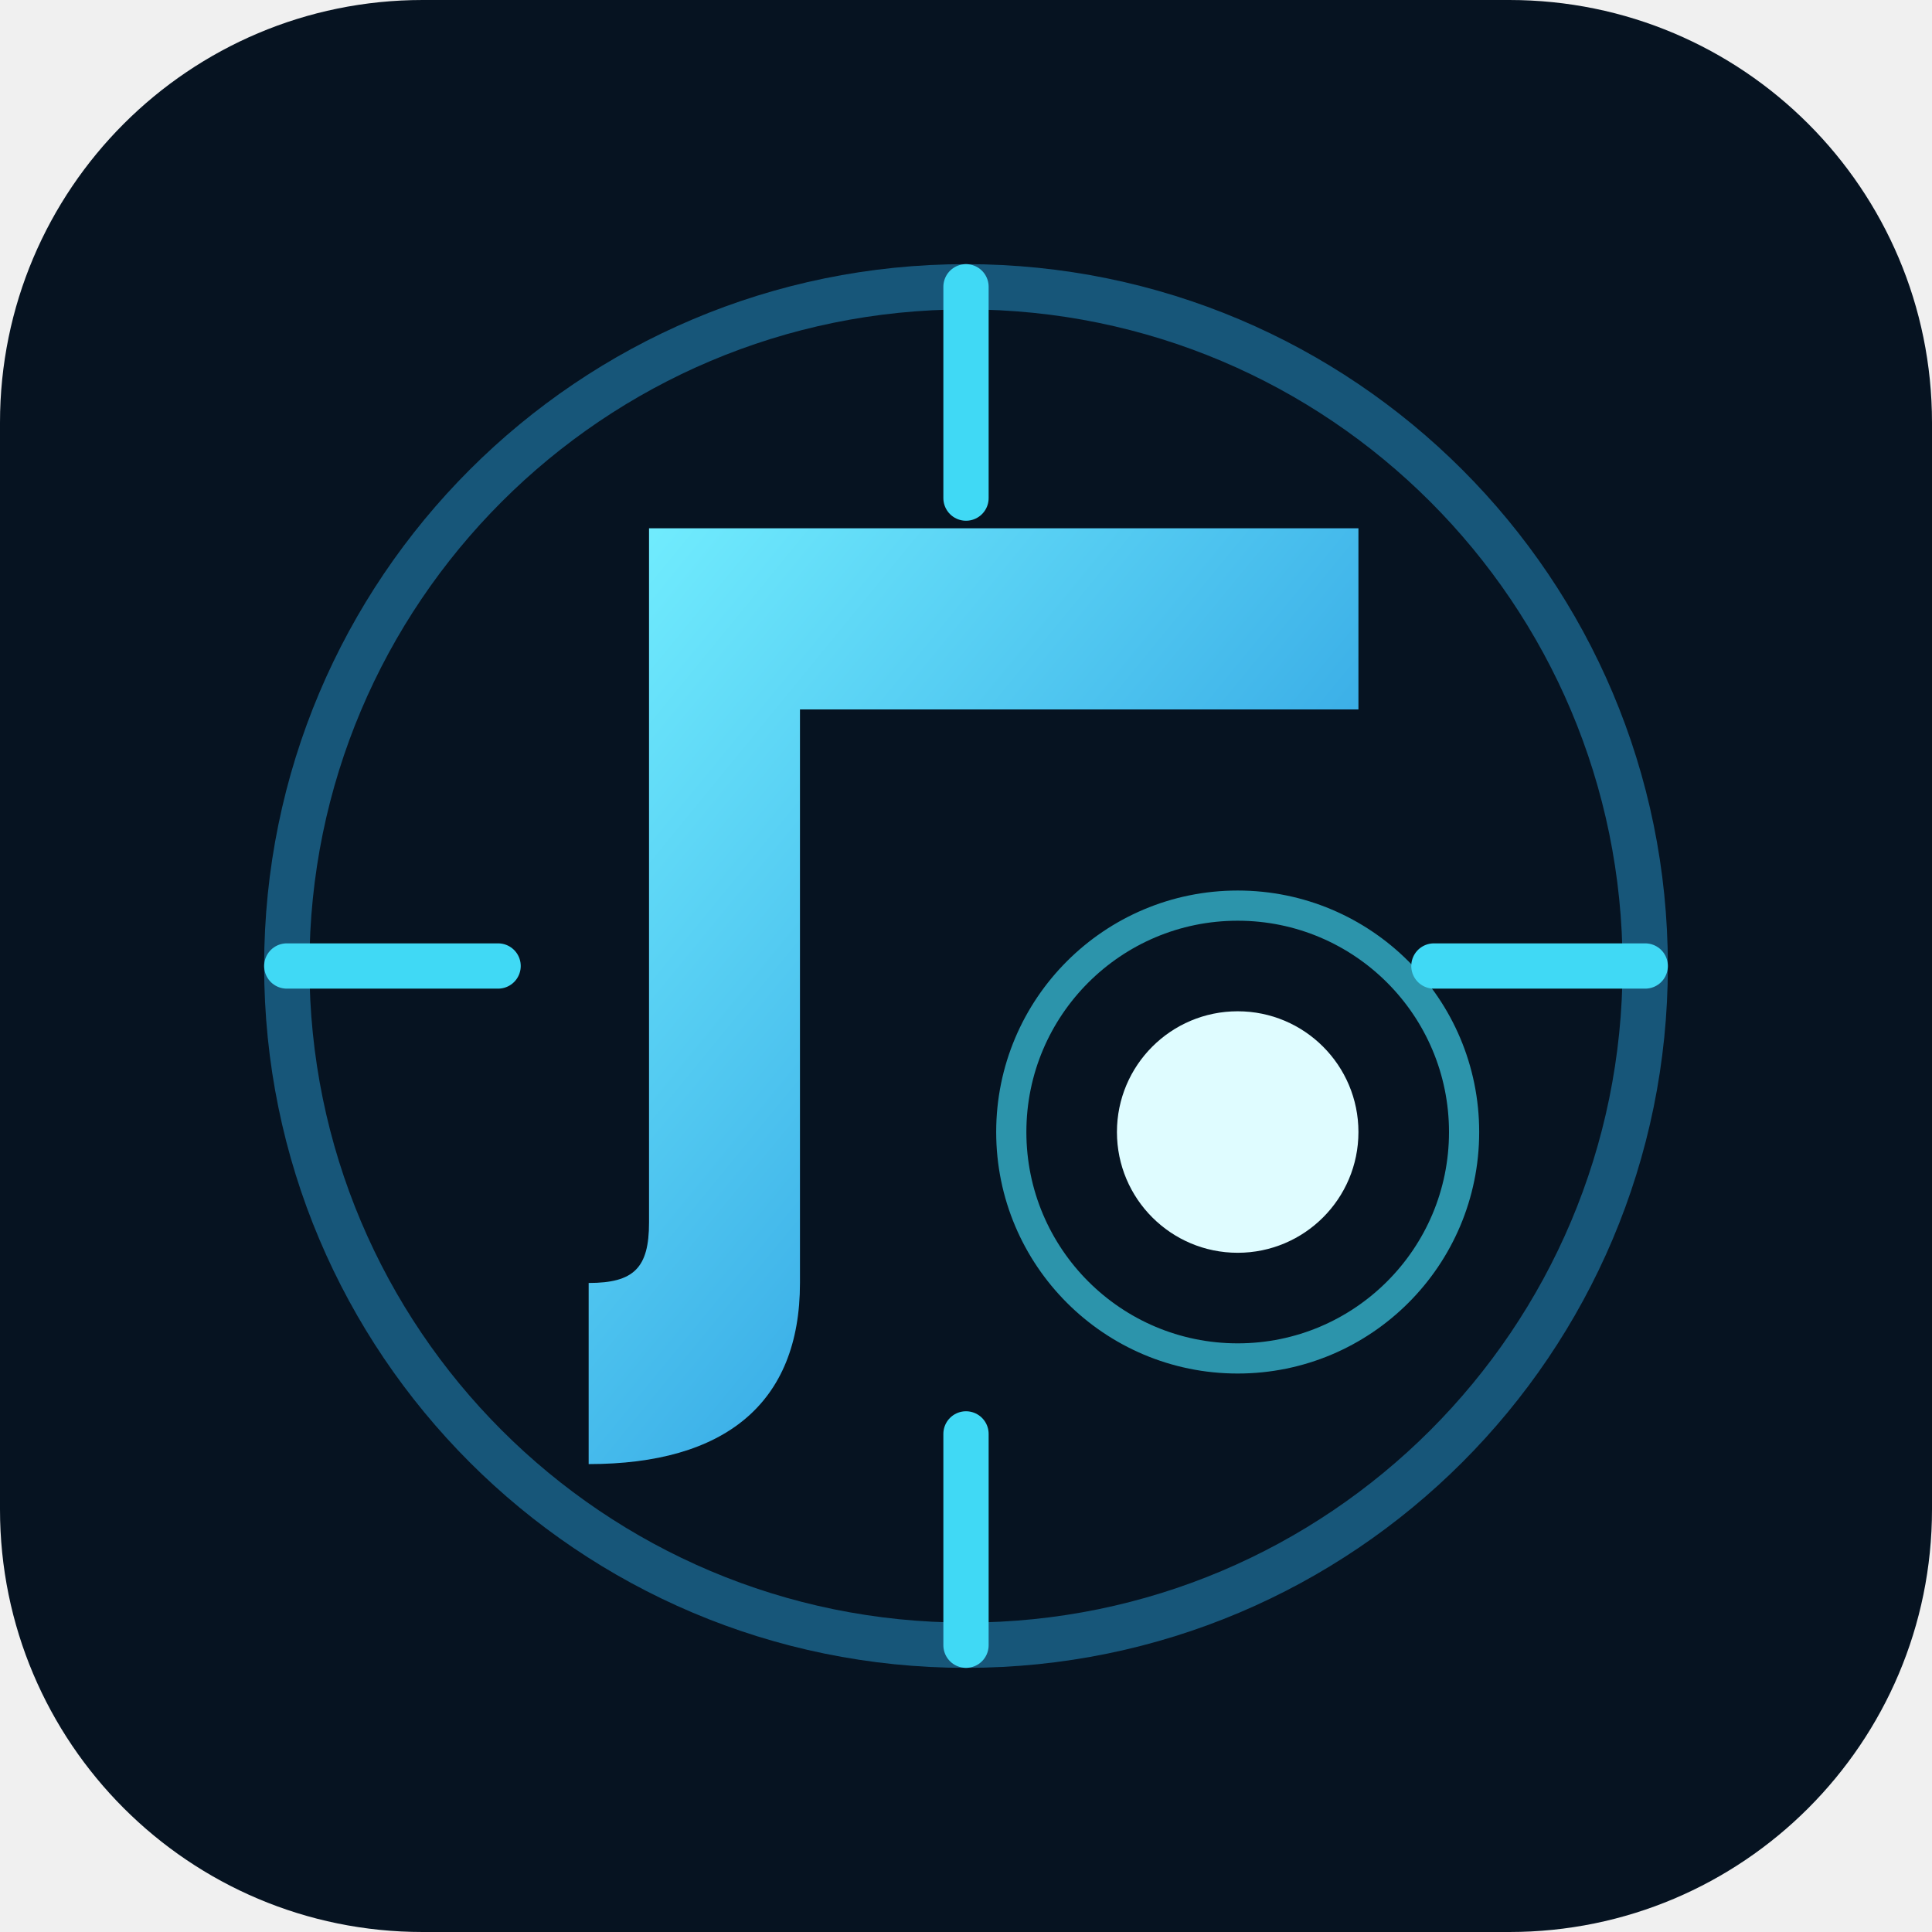
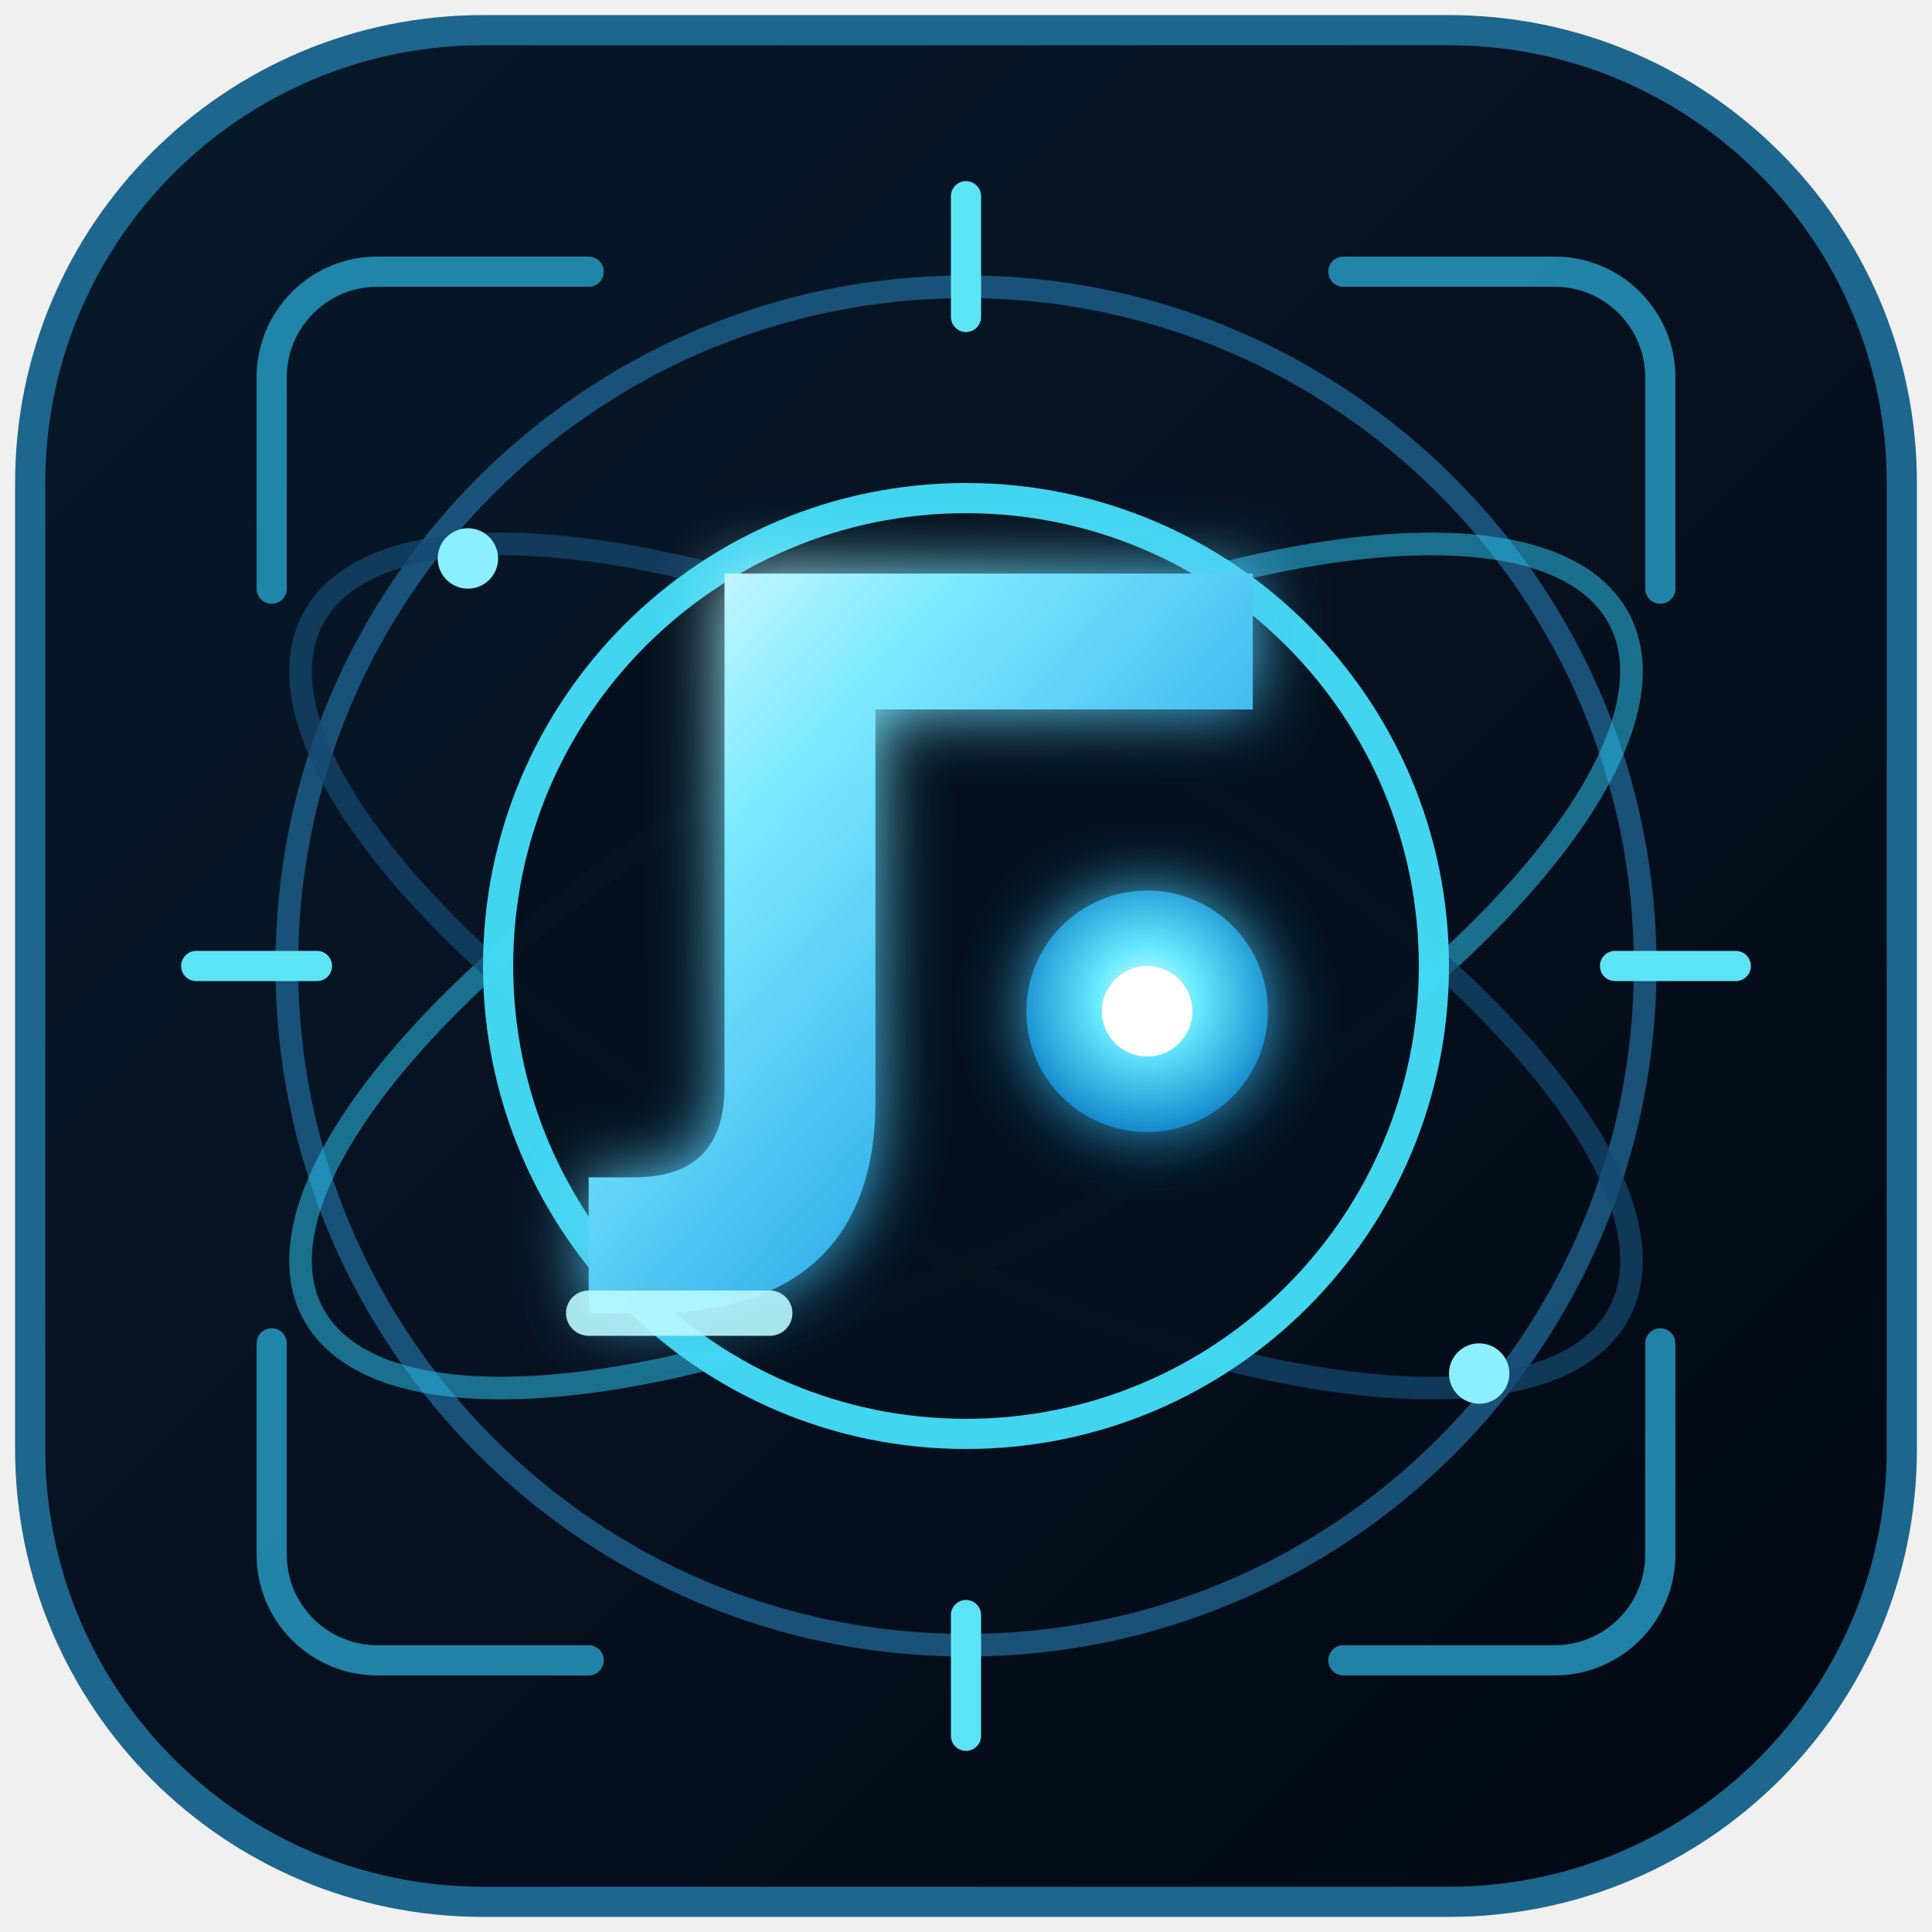
<svg xmlns="http://www.w3.org/2000/svg" viewBox="0 0 128 128">
  <defs>
-     <linearGradient id="core" x1="0" y1="0" x2="1" y2="1">
-       <stop offset="0" stop-color="#74f0ff" />
-       <stop offset="1" stop-color="#1684d8" />
+     <linearGradient id="background" x1="0" y1="0" x2="1" y2="1">
+       <stop offset="0" stop-color="#071a2b" />
+       <stop offset="0.55" stop-color="#06101f" />
+       <stop offset="1" stop-color="#020812" />
    </linearGradient>
+     <linearGradient id="metal" x1="0" y1="0" x2="1" y2="1">
+       <stop offset="0" stop-color="#e9fdff" />
+       <stop offset="0.28" stop-color="#7eeaff" />
+       <stop offset="0.72" stop-color="#2aa9e8" />
+       <stop offset="1" stop-color="#1162b5" />
+     </linearGradient>
+     <radialGradient id="core" cx="50%" cy="45%" r="60%">
+       <stop offset="0" stop-color="#eaffff" />
+       <stop offset="0.35" stop-color="#68eaff" />
+       <stop offset="1" stop-color="#087bc5" />
+     </radialGradient>
+     <filter id="glow" x="-50%" y="-50%" width="200%" height="200%">
+       <feGaussianBlur stdDeviation="2.2" result="blur" />
+       <feMerge>
+         <feMergeNode in="blur" />
+         <feMergeNode in="SourceGraphic" />
+       </feMerge>
+     </filter>
  </defs>
-   <rect width="128" height="128" rx="28" fill="#061321" />
-   <circle cx="64" cy="64" r="45" fill="none" stroke="#1c668f" stroke-width="3" opacity=".8" />
-   <path d="M39 35h51v12H53v38c0 8-5 12-14 12v-12c3 0 4-1 4-4V35z" fill="url(#core)" />
-   <circle cx="82" cy="75" r="8" fill="#dffcff" />
-   <circle cx="82" cy="75" r="15" fill="none" stroke="#40d9f5" stroke-width="2" opacity=".65" />
-   <path d="M19 64h14M95 64h14M64 19v14M64 95v14" stroke="#40d9f5" stroke-width="3" stroke-linecap="round" />
+   <rect x="2" y="2" width="124" height="124" rx="30" fill="url(#background)" stroke="#1d668d" stroke-width="2" />
+   <path d="M18 39V25a7 7 0 0 1 7-7h14M110 39V25a7 7 0 0 0-7-7H89M18 89v14a7 7 0 0 0 7 7h14M110 89v14a7 7 0 0 1-7 7H89" fill="none" stroke="#2aa9d5" stroke-width="2" stroke-linecap="round" opacity=".75" />
+   <circle cx="64" cy="64" r="45" fill="none" stroke="#1e628e" stroke-width="1.5" opacity=".8" />
+   <ellipse cx="64" cy="64" rx="49" ry="18" fill="none" stroke="#2abde8" stroke-width="1.5" opacity=".55" transform="rotate(-28 64 64)" />
+   <ellipse cx="64" cy="64" rx="49" ry="18" fill="none" stroke="#164a72" stroke-width="1.5" opacity=".7" transform="rotate(28 64 64)" />
+   <circle cx="64" cy="64" r="31" fill="#04101d" stroke="#43d9f4" stroke-width="2" opacity=".98" />
+   <path d="M48 38h35v9H58v26c0 9-5 14-15 14h-4v-9h3c4 0 6-2 6-6V38z" fill="url(#metal)" filter="url(#glow)" />
+   <path d="M39 87h12" stroke="#b9f8ff" stroke-width="3" stroke-linecap="round" opacity=".9" />
+   <circle cx="76" cy="67" r="8" fill="url(#core)" filter="url(#glow)" />
+   <circle cx="76" cy="67" r="3" fill="#ffffff" />
+   <path d="M64 13v8M64 107v8M13 64h8M107 64h8" stroke="#5ce4f5" stroke-width="2" stroke-linecap="round" />
+   <circle cx="31" cy="37" r="2" fill="#8cefff" />
+   <circle cx="98" cy="91" r="2" fill="#8cefff" />
</svg>
